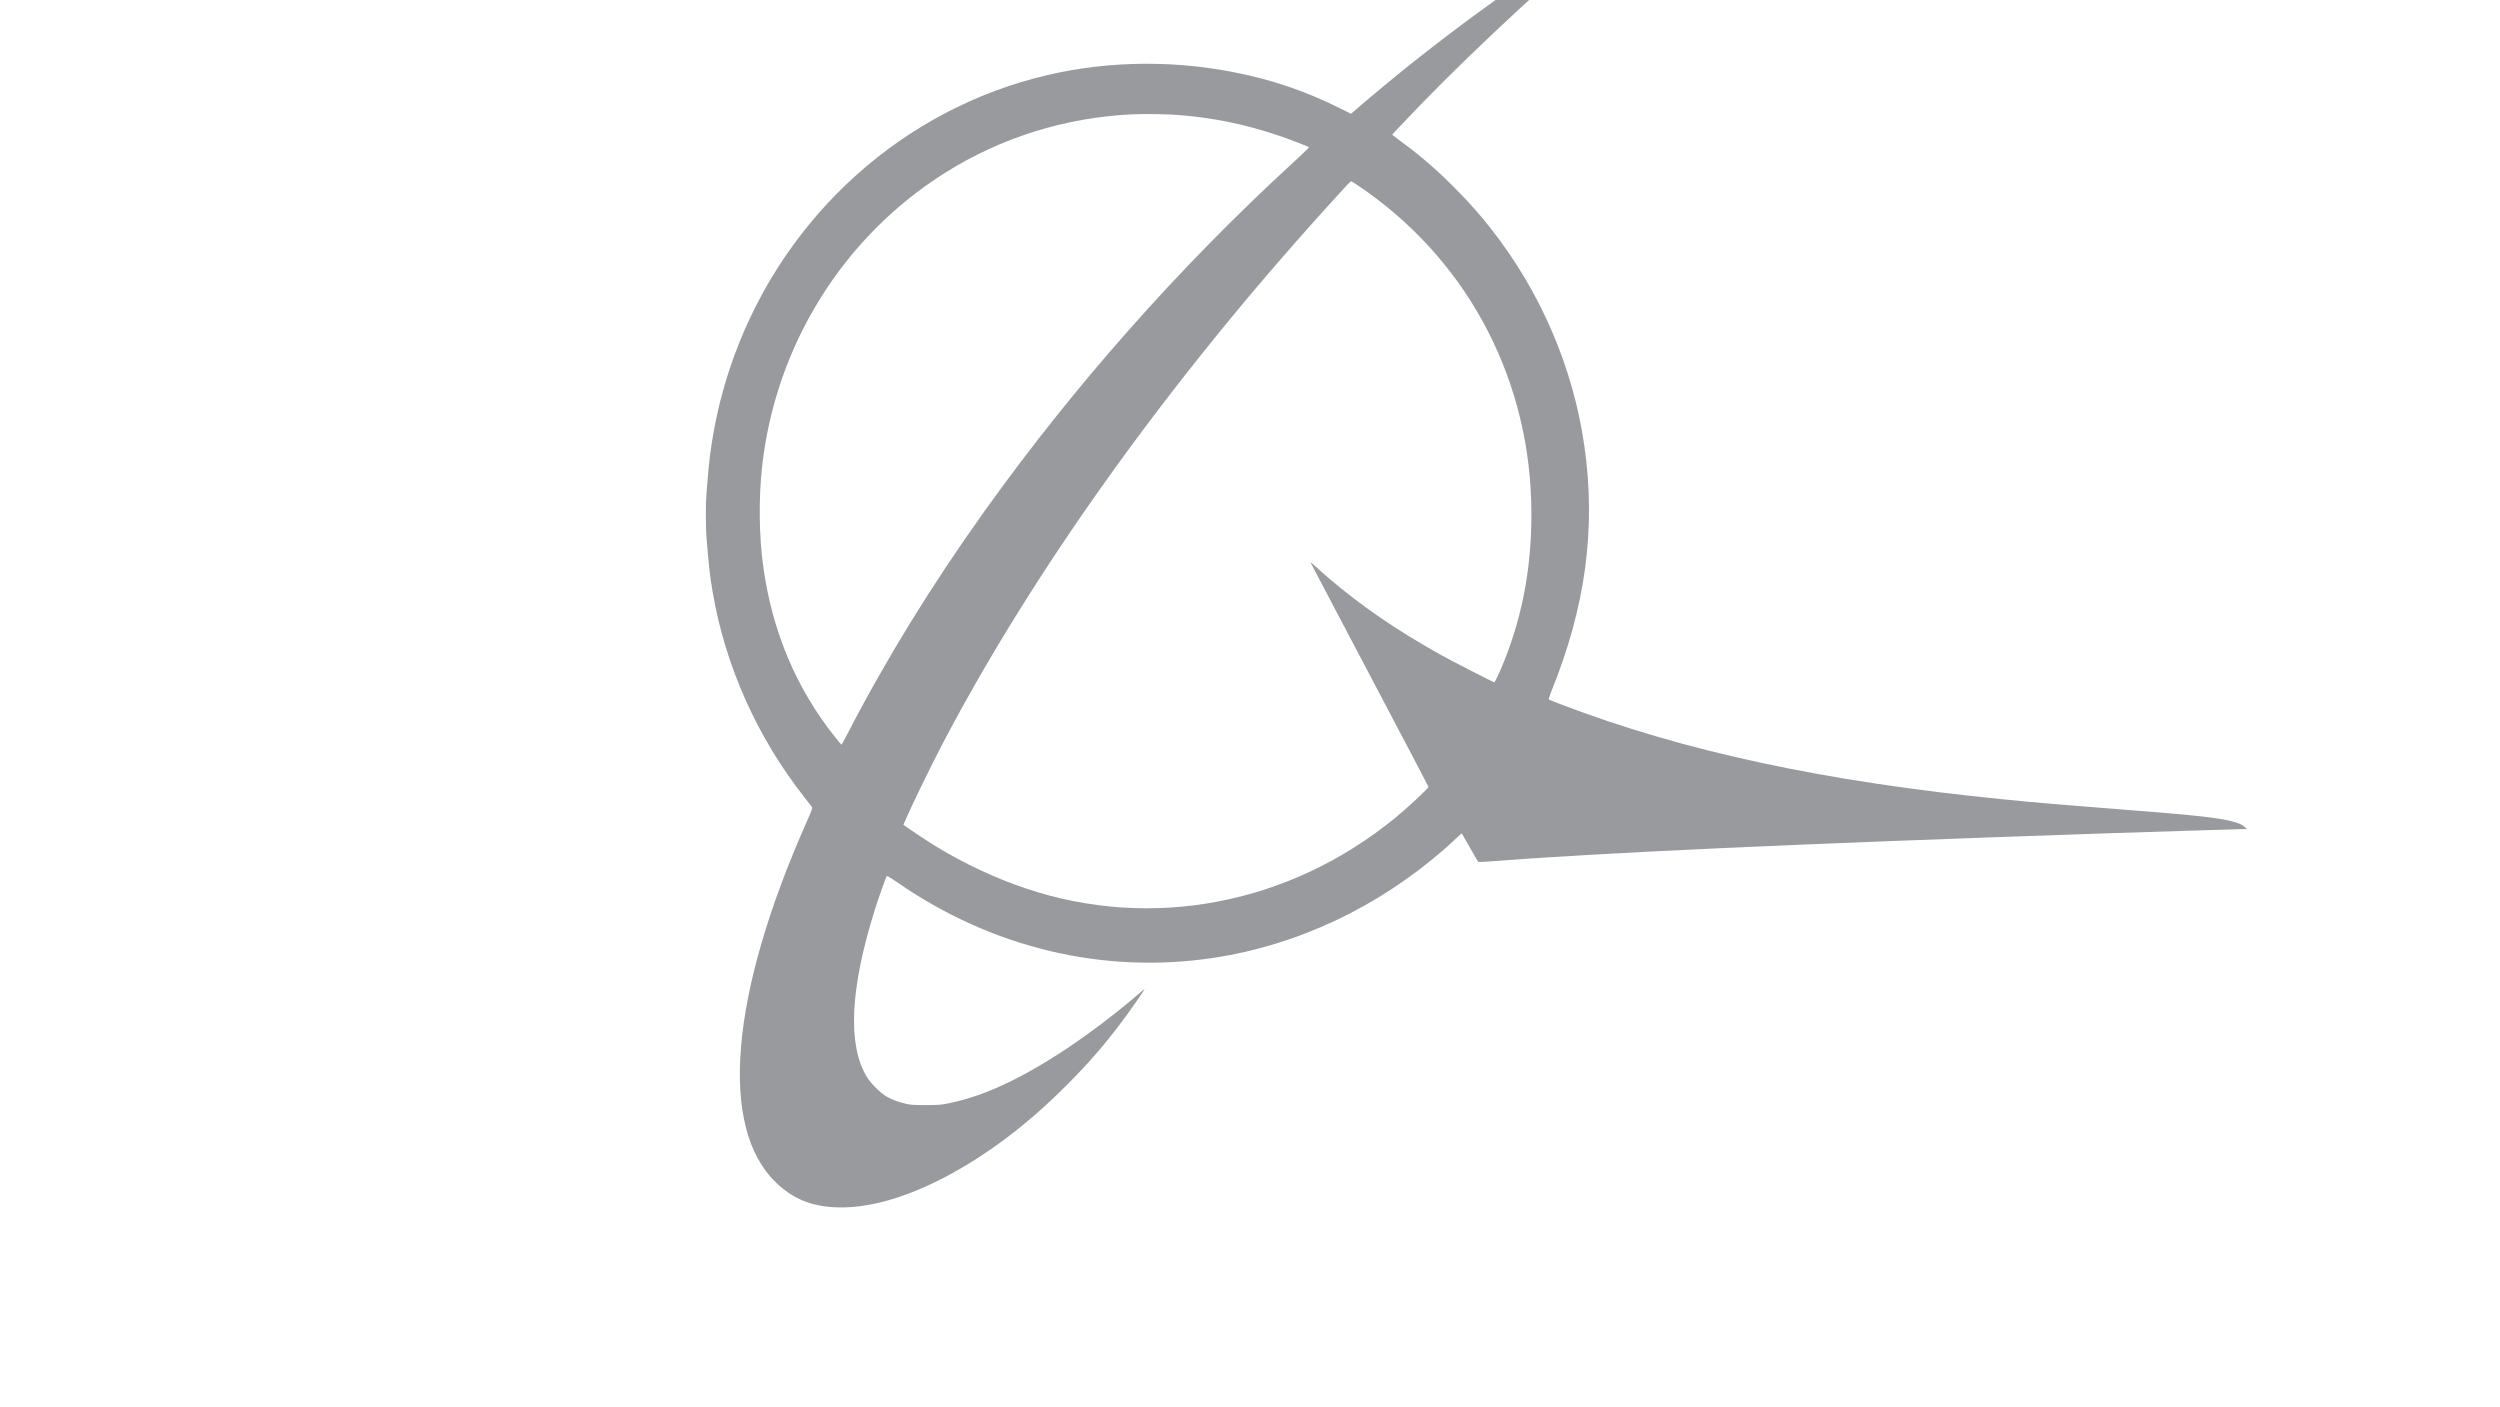
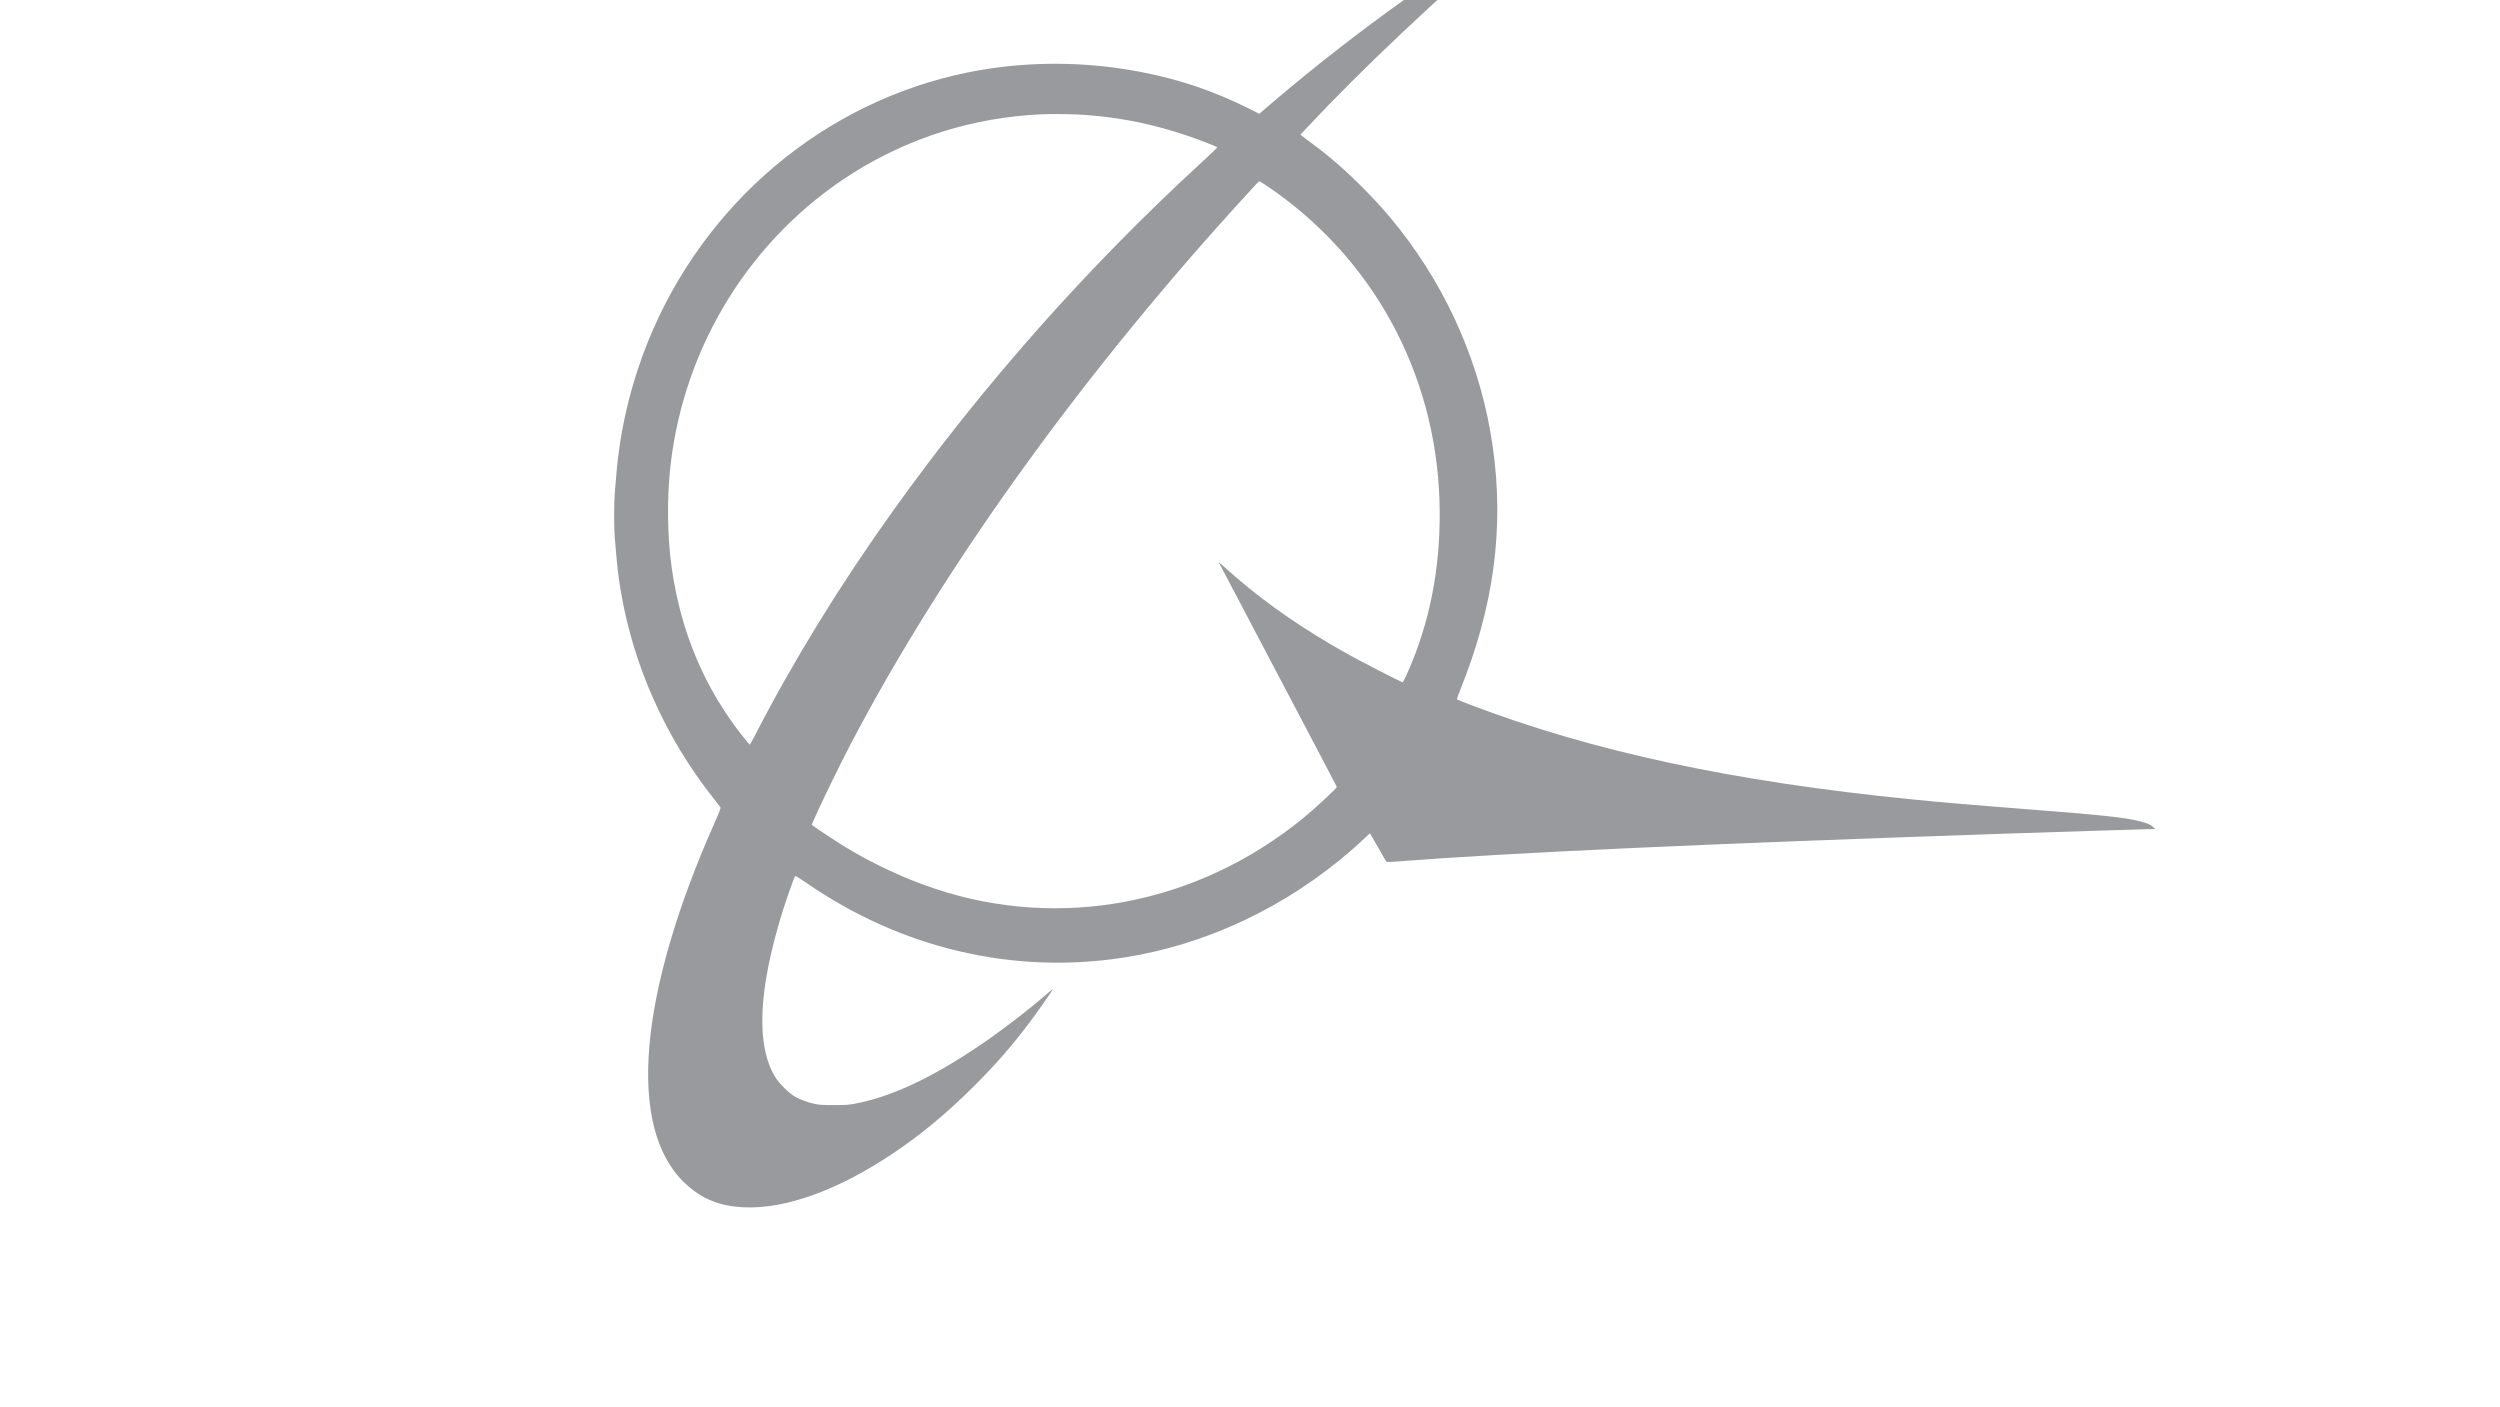
- <svg xmlns="http://www.w3.org/2000/svg" version="1.0" width="2688pt" height="1512pt" viewBox="0 0 3100 2300" preserveAspectRatio="xMidYMid meet">
+ <svg xmlns="http://www.w3.org/2000/svg" version="1.0" width="2688pt" height="1512pt" viewBox="0 0 3400 2300" preserveAspectRatio="xMidYMid meet">
  <g transform="translate(0,2000) scale(0.1,-0.1)" fill="#989A9D" stroke="none">
    <path d="M21395 21239 c-1427 -864 -2880 -1923 -4186 -3051 l-57 -49 -170 85 c-577 289 -1134 477 -1772 600 -1081 208 -2201 172 -3236 -105 -2328 -621 -4208 -2413 -4983 -4749 -150 -454 -252 -894 -315 -1363 -23 -164 -33 -269 -66 -677 -13 -163 -13 -550 0 -715 41 -498 54 -618 101 -895 204 -1207 732 -2388 1508 -3369 58 -74 111 -142 118 -152 10 -14 -5 -55 -94 -255 -1248 -2814 -1432 -4984 -496 -5885 279 -268 577 -390 993 -406 678 -25 1530 286 2422 883 460 308 891 667 1328 1104 365 365 619 656 914 1050 132 176 332 461 371 530 5 8 -20 -10 -56 -41 -370 -322 -825 -669 -1224 -934 -747 -495 -1367 -781 -1935 -892 -120 -24 -160 -27 -360 -27 -181 -1 -241 3 -310 17 -122 26 -238 68 -327 118 -102 57 -261 214 -327 321 -322 524 -278 1451 131 2748 58 185 181 532 192 543 5 5 80 -40 168 -101 1552 -1078 3381 -1513 5193 -1236 1361 209 2664 823 3750 1768 63 55 154 138 202 185 49 46 90 83 92 80 3 -2 61 -105 131 -229 69 -124 131 -229 136 -234 5 -6 68 -5 166 3 1813 142 4922 285 9958 456 688 23 2333 75 2394 75 l55 0 -29 30 c-37 39 -100 67 -210 95 -257 65 -607 103 -1800 195 -963 75 -1383 110 -1940 166 -2925 290 -5226 784 -7240 1554 -104 40 -194 76 -199 80 -4 5 15 66 44 136 558 1373 732 2661 539 4008 -184 1286 -714 2520 -1528 3556 -174 222 -334 403 -551 624 -306 312 -564 538 -869 764 -79 59 -155 117 -170 128 l-26 22 120 128 c883 942 2038 2033 3458 3267 86 75 154 137 150 137 -5 -1 -75 -42 -158 -91z m-7080 -3119 c584 -45 1097 -150 1661 -340 196 -67 481 -177 489 -189 2 -5 -116 -118 -263 -253 -1870 -1717 -3578 -3647 -5044 -5698 -871 -1219 -1616 -2431 -2244 -3647 -49 -95 -92 -173 -95 -173 -3 0 -46 51 -96 113 -639 797 -1034 1728 -1182 2787 -72 515 -79 1125 -20 1655 220 1977 1325 3750 2989 4797 923 580 1966 906 3065 958 189 9 556 4 740 -10z m2947 -1151 c1732 -1162 2771 -3051 2837 -5156 29 -957 -119 -1831 -451 -2648 -66 -163 -142 -324 -152 -325 -15 0 -702 352 -886 455 -715 400 -1302 802 -1831 1257 -79 67 -177 154 -218 193 -41 38 -71 61 -68 51 4 -10 439 -838 967 -1838 528 -1001 960 -1824 960 -1828 0 -22 -353 -350 -550 -511 -1731 -1412 -3974 -1841 -6030 -1152 -497 166 -1004 403 -1470 686 -120 73 -411 265 -492 324 l-47 34 20 47 c107 248 430 914 624 1284 1483 2825 3666 5877 6240 8723 399 442 429 473 442 469 7 -2 54 -31 105 -65z" />
  </g>
</svg>
